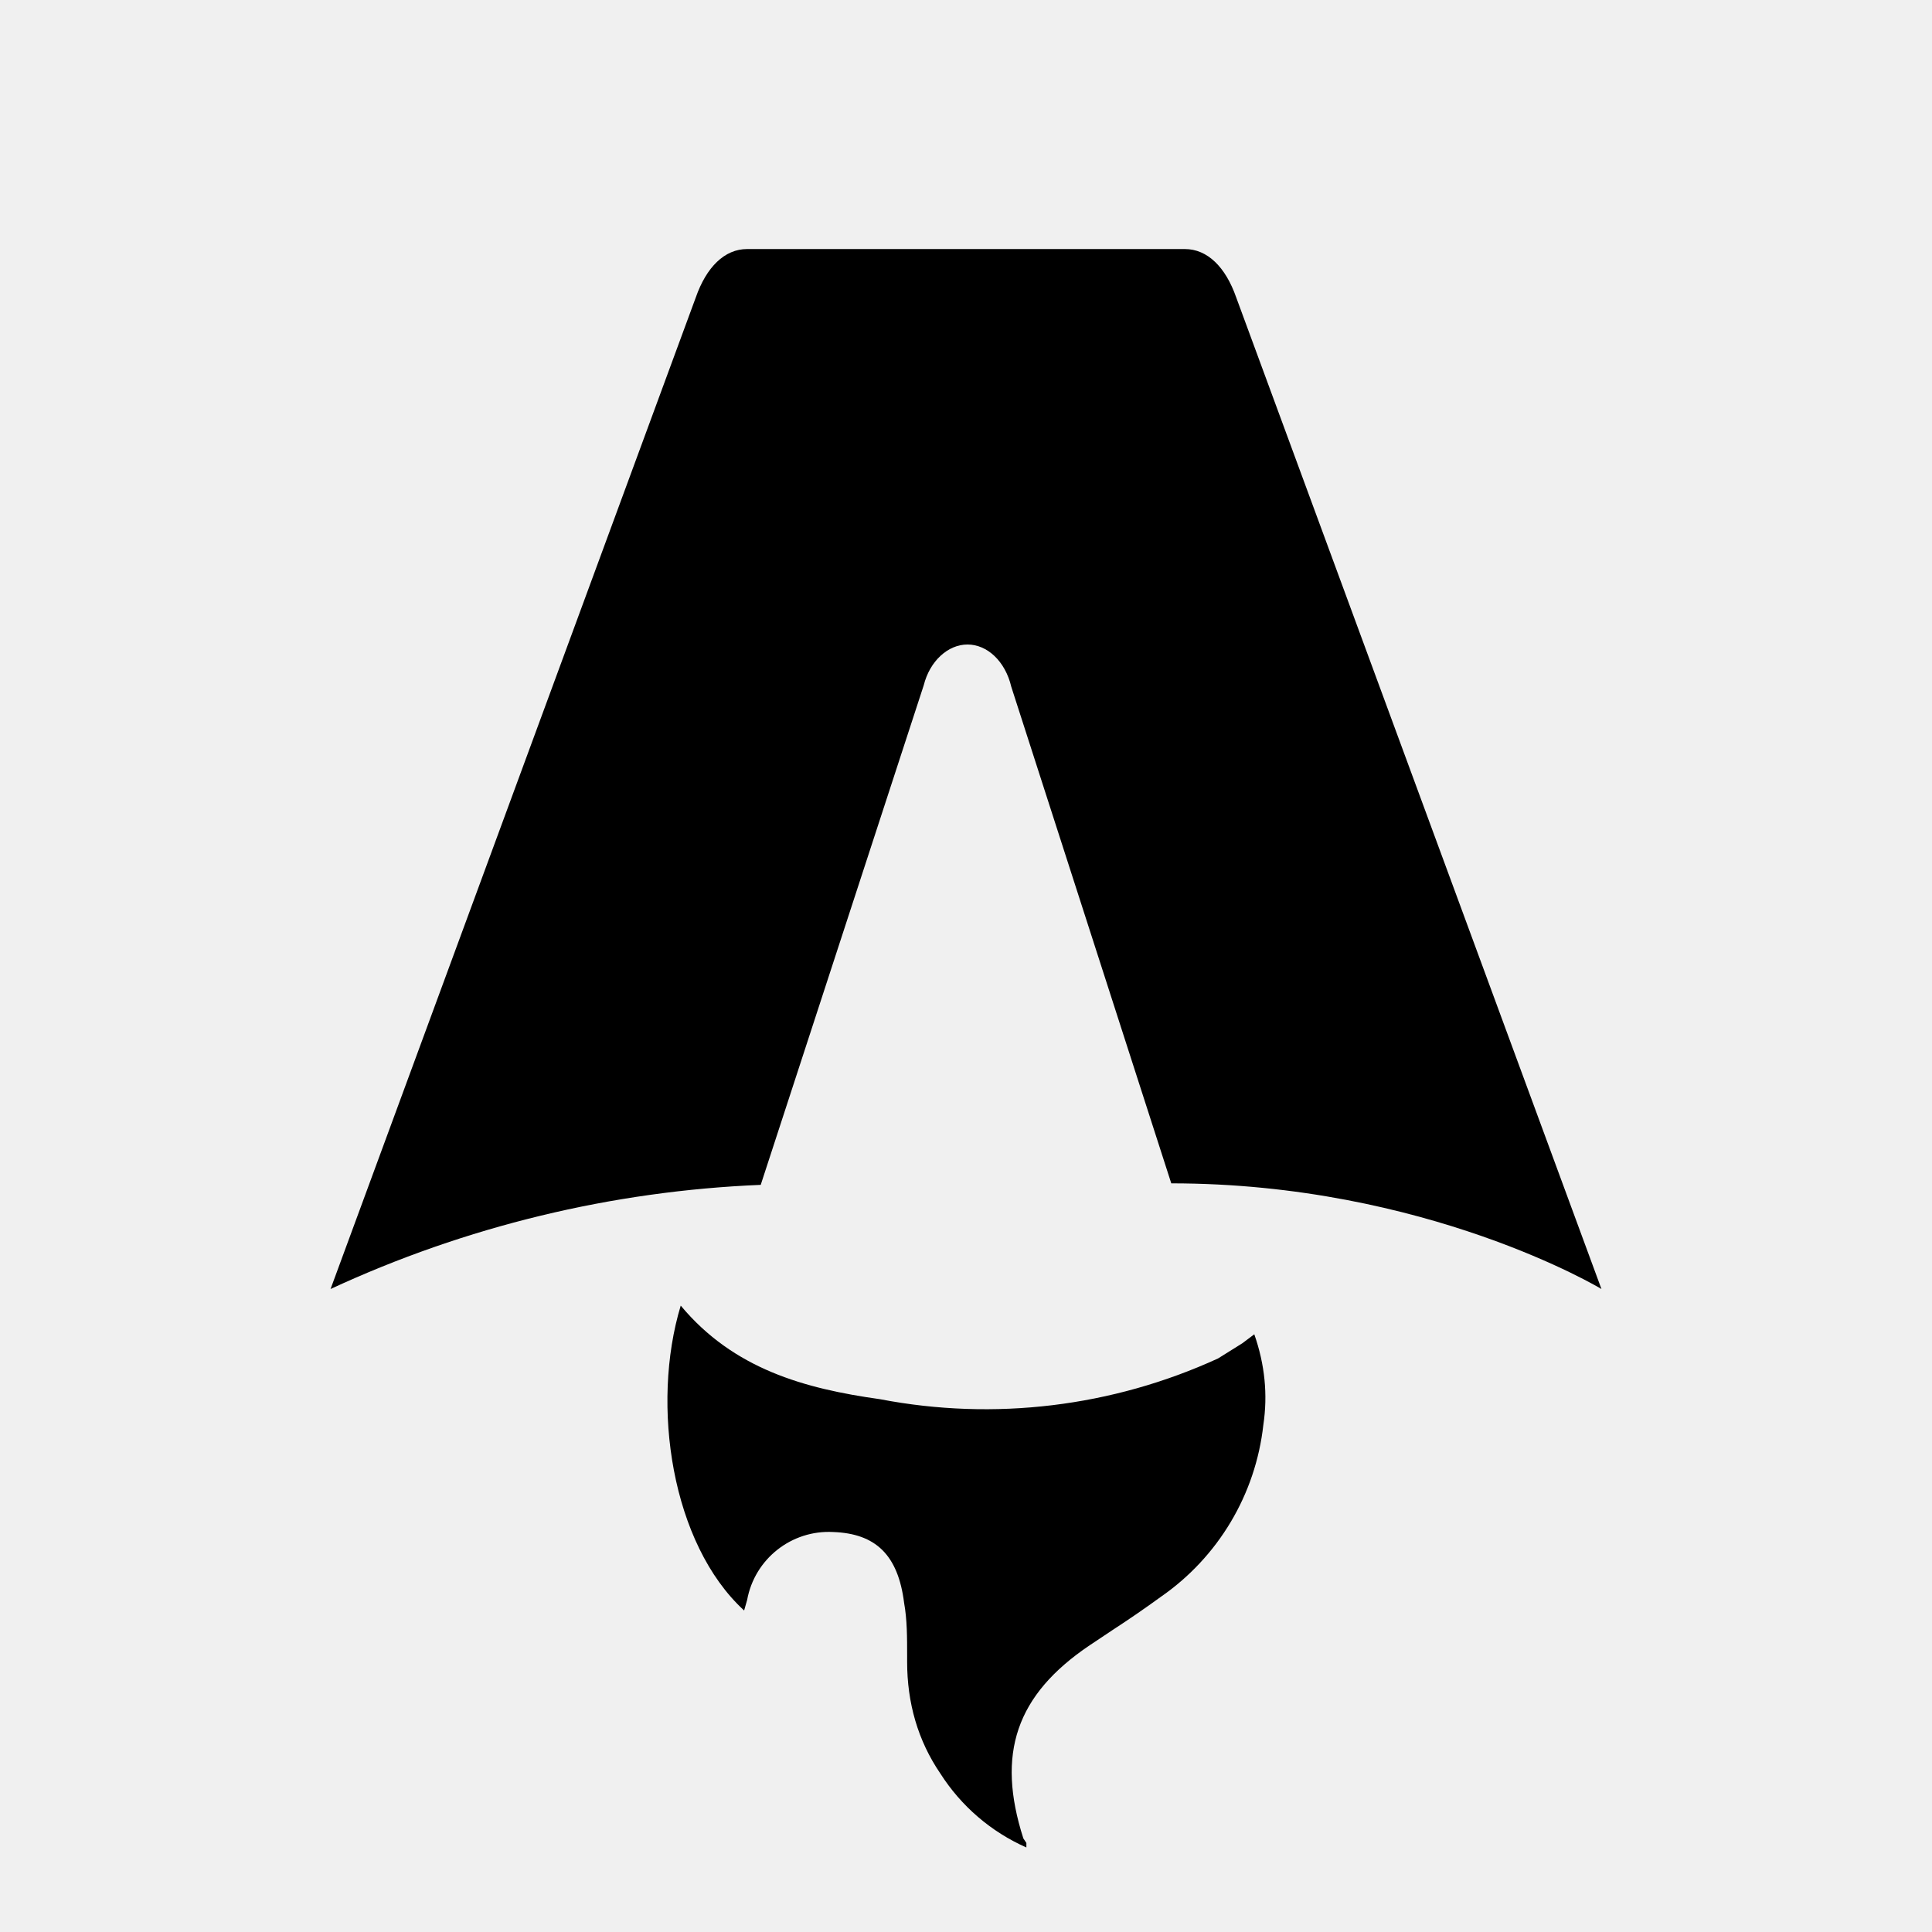
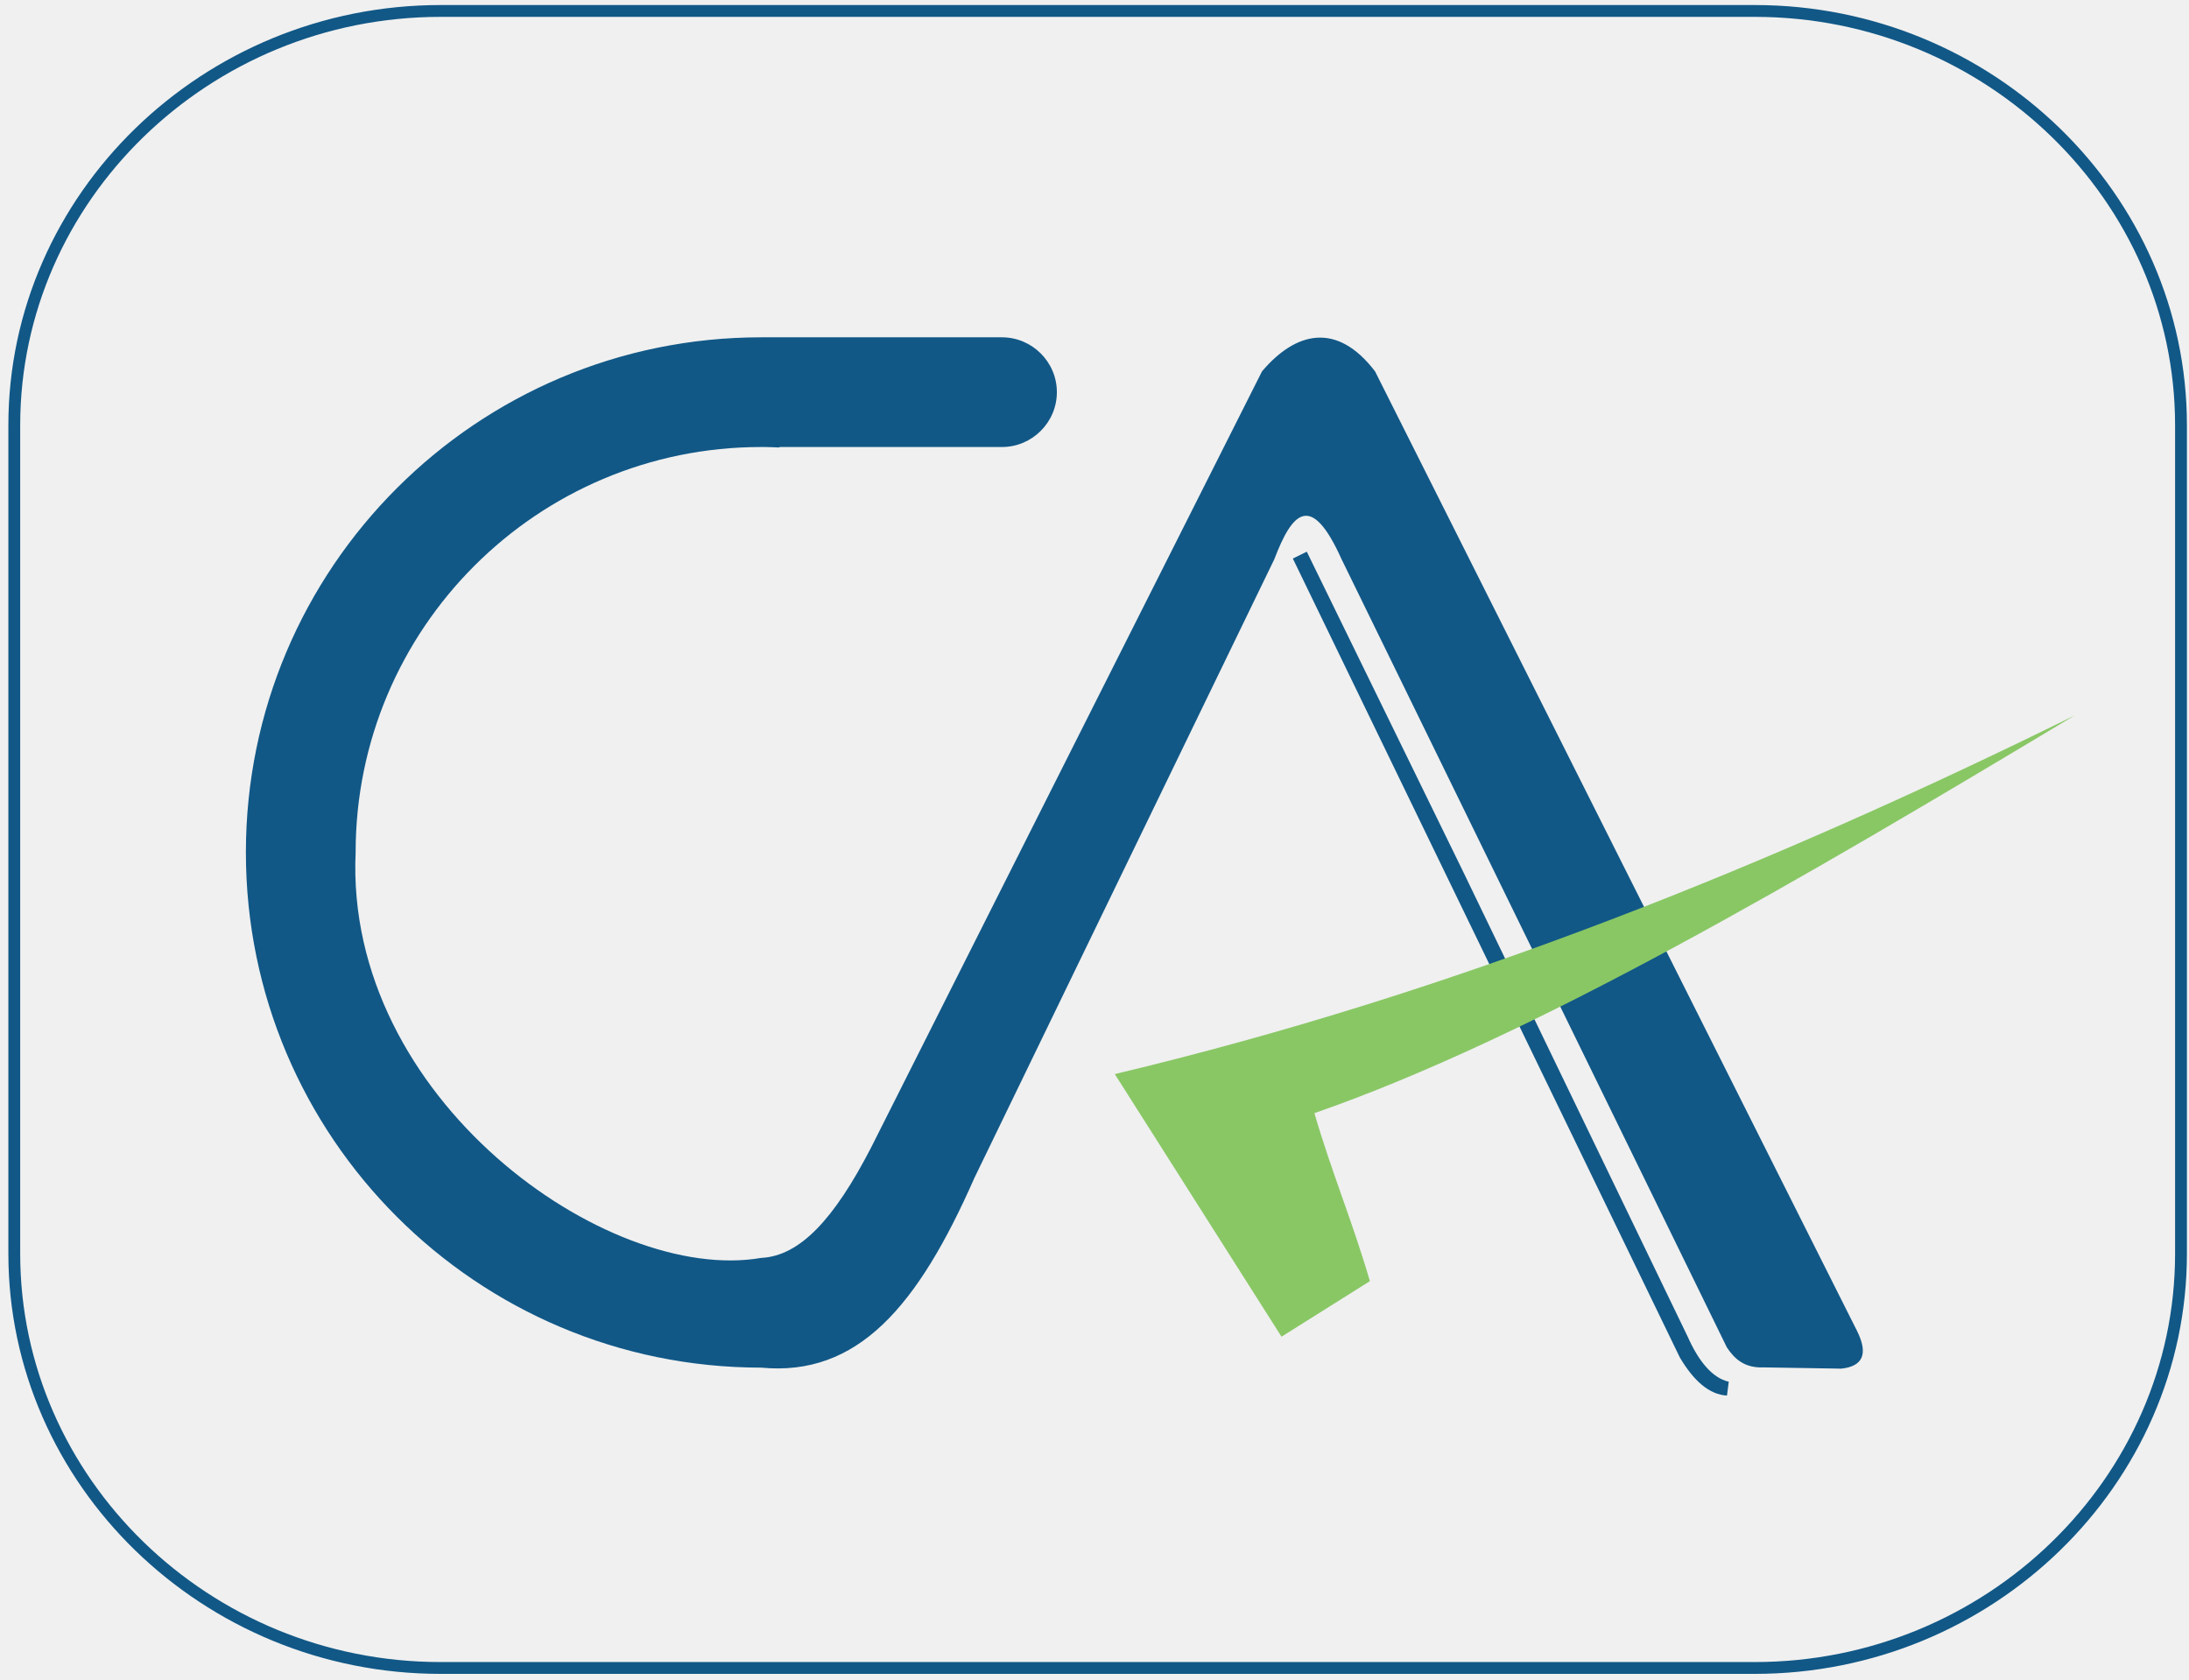
- <svg xmlns="http://www.w3.org/2000/svg" fill="none" viewBox="0 0 128 128">
-   <path d="M50.4 78.5a75.1 75.1 0 0 0-28.5 6.9l24.2-65.7c.7-2 1.9-3.2 3.4-3.2h29c1.5 0 2.7 1.2 3.4 3.2l24.2 65.7s-11.6-7-28.5-7L67 45.5c-.4-1.7-1.6-2.8-2.9-2.8-1.3 0-2.5 1.1-2.9 2.7L50.4 78.5Zm-1.1 28.2Zm-4.2-20.2c-2 6.6-.6 15.8 4.2 20.2a17.5 17.5 0 0 1 .2-.7 5.5 5.5 0 0 1 5.7-4.5c2.8.1 4.3 1.5 4.7 4.7.2 1.1.2 2.3.2 3.5v.4c0 2.7.7 5.2 2.2 7.4a13 13 0 0 0 5.7 4.9v-.3l-.2-.3c-1.8-5.6-.5-9.5 4.4-12.8l1.5-1a73 73 0 0 0 3.2-2.2 16 16 0 0 0 6.8-11.4c.3-2 .1-4-.6-6l-.8.6-1.6 1a37 37 0 0 1-22.4 2.7c-5-.7-9.7-2-13.2-6.2Z" />
-   <style>
-         path { fill: #000; }
-         @media (prefers-color-scheme: dark) {
-             path { fill: #FFF; }
-         }
-     </style>
+ <svg xmlns="http://www.w3.org/2000/svg" version="1.1" width="185pt" height="142pt">
+   <svg width="185pt" height="142pt" viewBox="0 0 185 142" version="1.1">
+     <g id="SvgjsG1004">
+       <path style=" stroke:none;fill-rule:evenodd;fill:rgb(6.699%,34.499%,52.899%);fill-opacity:1;" d="M 106.656 31.391 C 109.465 28.074 112.953 27.129 116.211 31.391 C 129.789 58.434 143.371 85.473 156.953 112.516 C 157.902 114.438 157.449 115.496 155.605 115.688 C 153.418 115.652 151.23 115.617 149.047 115.582 C 147.457 115.648 146.598 114.887 145.941 113.887 C 135.09 91.68 124.234 69.473 113.379 47.266 C 110.781 41.488 109.191 43.348 107.699 47.266 L 82.348 99.57 C 77.566 110.43 72.496 116.379 64.324 115.602 C 40.281 115.602 20.781 96.102 20.781 72.055 C 20.781 48.012 40.281 28.512 64.324 28.512 C 64.41 28.512 64.496 28.512 64.582 28.512 C 71.281 28.512 77.98 28.512 84.68 28.512 C 87.23 28.512 89.32 30.598 89.32 33.148 C 89.32 35.699 87.23 37.785 84.68 37.785 C 78.41 37.785 72.141 37.785 65.871 37.785 C 65.871 37.801 65.871 37.812 65.871 37.824 C 65.445 37.805 65.02 37.789 64.594 37.785 C 64.59 37.785 64.586 37.785 64.582 37.785 C 64.496 37.785 64.41 37.785 64.324 37.785 C 45.402 37.785 30.055 53.133 30.055 72.055 C 29.121 92.848 51.309 108.578 64.324 106.328 C 67.605 106.168 70.492 103.059 73.621 96.996 L 106.656 31.391 " />
+       <path style=" stroke:none;fill-rule:evenodd;fill:rgb(6.699%,34.499%,52.899%);fill-opacity:1;" d="M 110.441 46.633 L 109.262 47.211 L 141.973 114.75 C 143.125 116.691 144.43 117.879 145.953 117.965 L 146.105 116.793 C 144.719 116.48 143.562 115.074 142.637 112.996 L 123.605 73.574 L 110.441 46.633 " />
+       <path style=" stroke:none;fill-rule:evenodd;fill:rgb(53.699%,78%,39.6%);fill-opacity:1;" d="M 94.215 90.789 C 123.176 83.887 149.781 73.074 175.324 60.48 C 152.34 74.293 129.5 87.703 111.086 94.09 C 112.508 99 114.352 103.383 115.773 108.293 C 113.281 109.855 110.793 111.422 108.305 112.988 C 103.605 105.586 98.91 98.188 94.215 90.789 " />
+       <path style="fill:none;stroke-width:10.001;stroke-linecap:butt;stroke-linejoin:miter;stroke:rgb(6.699%,34.499%,52.899%);stroke-opacity:1;stroke-miterlimit:2.613;" d="M 372.266 1410.742 L 1483.047 1410.742 C 1681.172 1410.742 1843.242 1253.203 1843.242 1060.586 L 1843.242 360.273 C 1843.242 167.656 1681.172 10.117 1483.047 10.117 L 372.266 10.117 C 174.141 10.117 12.07 167.656 12.07 360.273 L 12.07 1060.586 C 12.07 1253.203 174.141 1410.742 372.266 1410.742 Z M 372.266 1410.742 " transform="matrix(0.1,0,0,-0.1,0,142)" />
+     </g>
+   </svg>
+   <style>@media (prefers-color-scheme: light) { :root { filter: none; } }
+ @media (prefers-color-scheme: dark) { :root { filter: none; } }
+ </style>
</svg>
